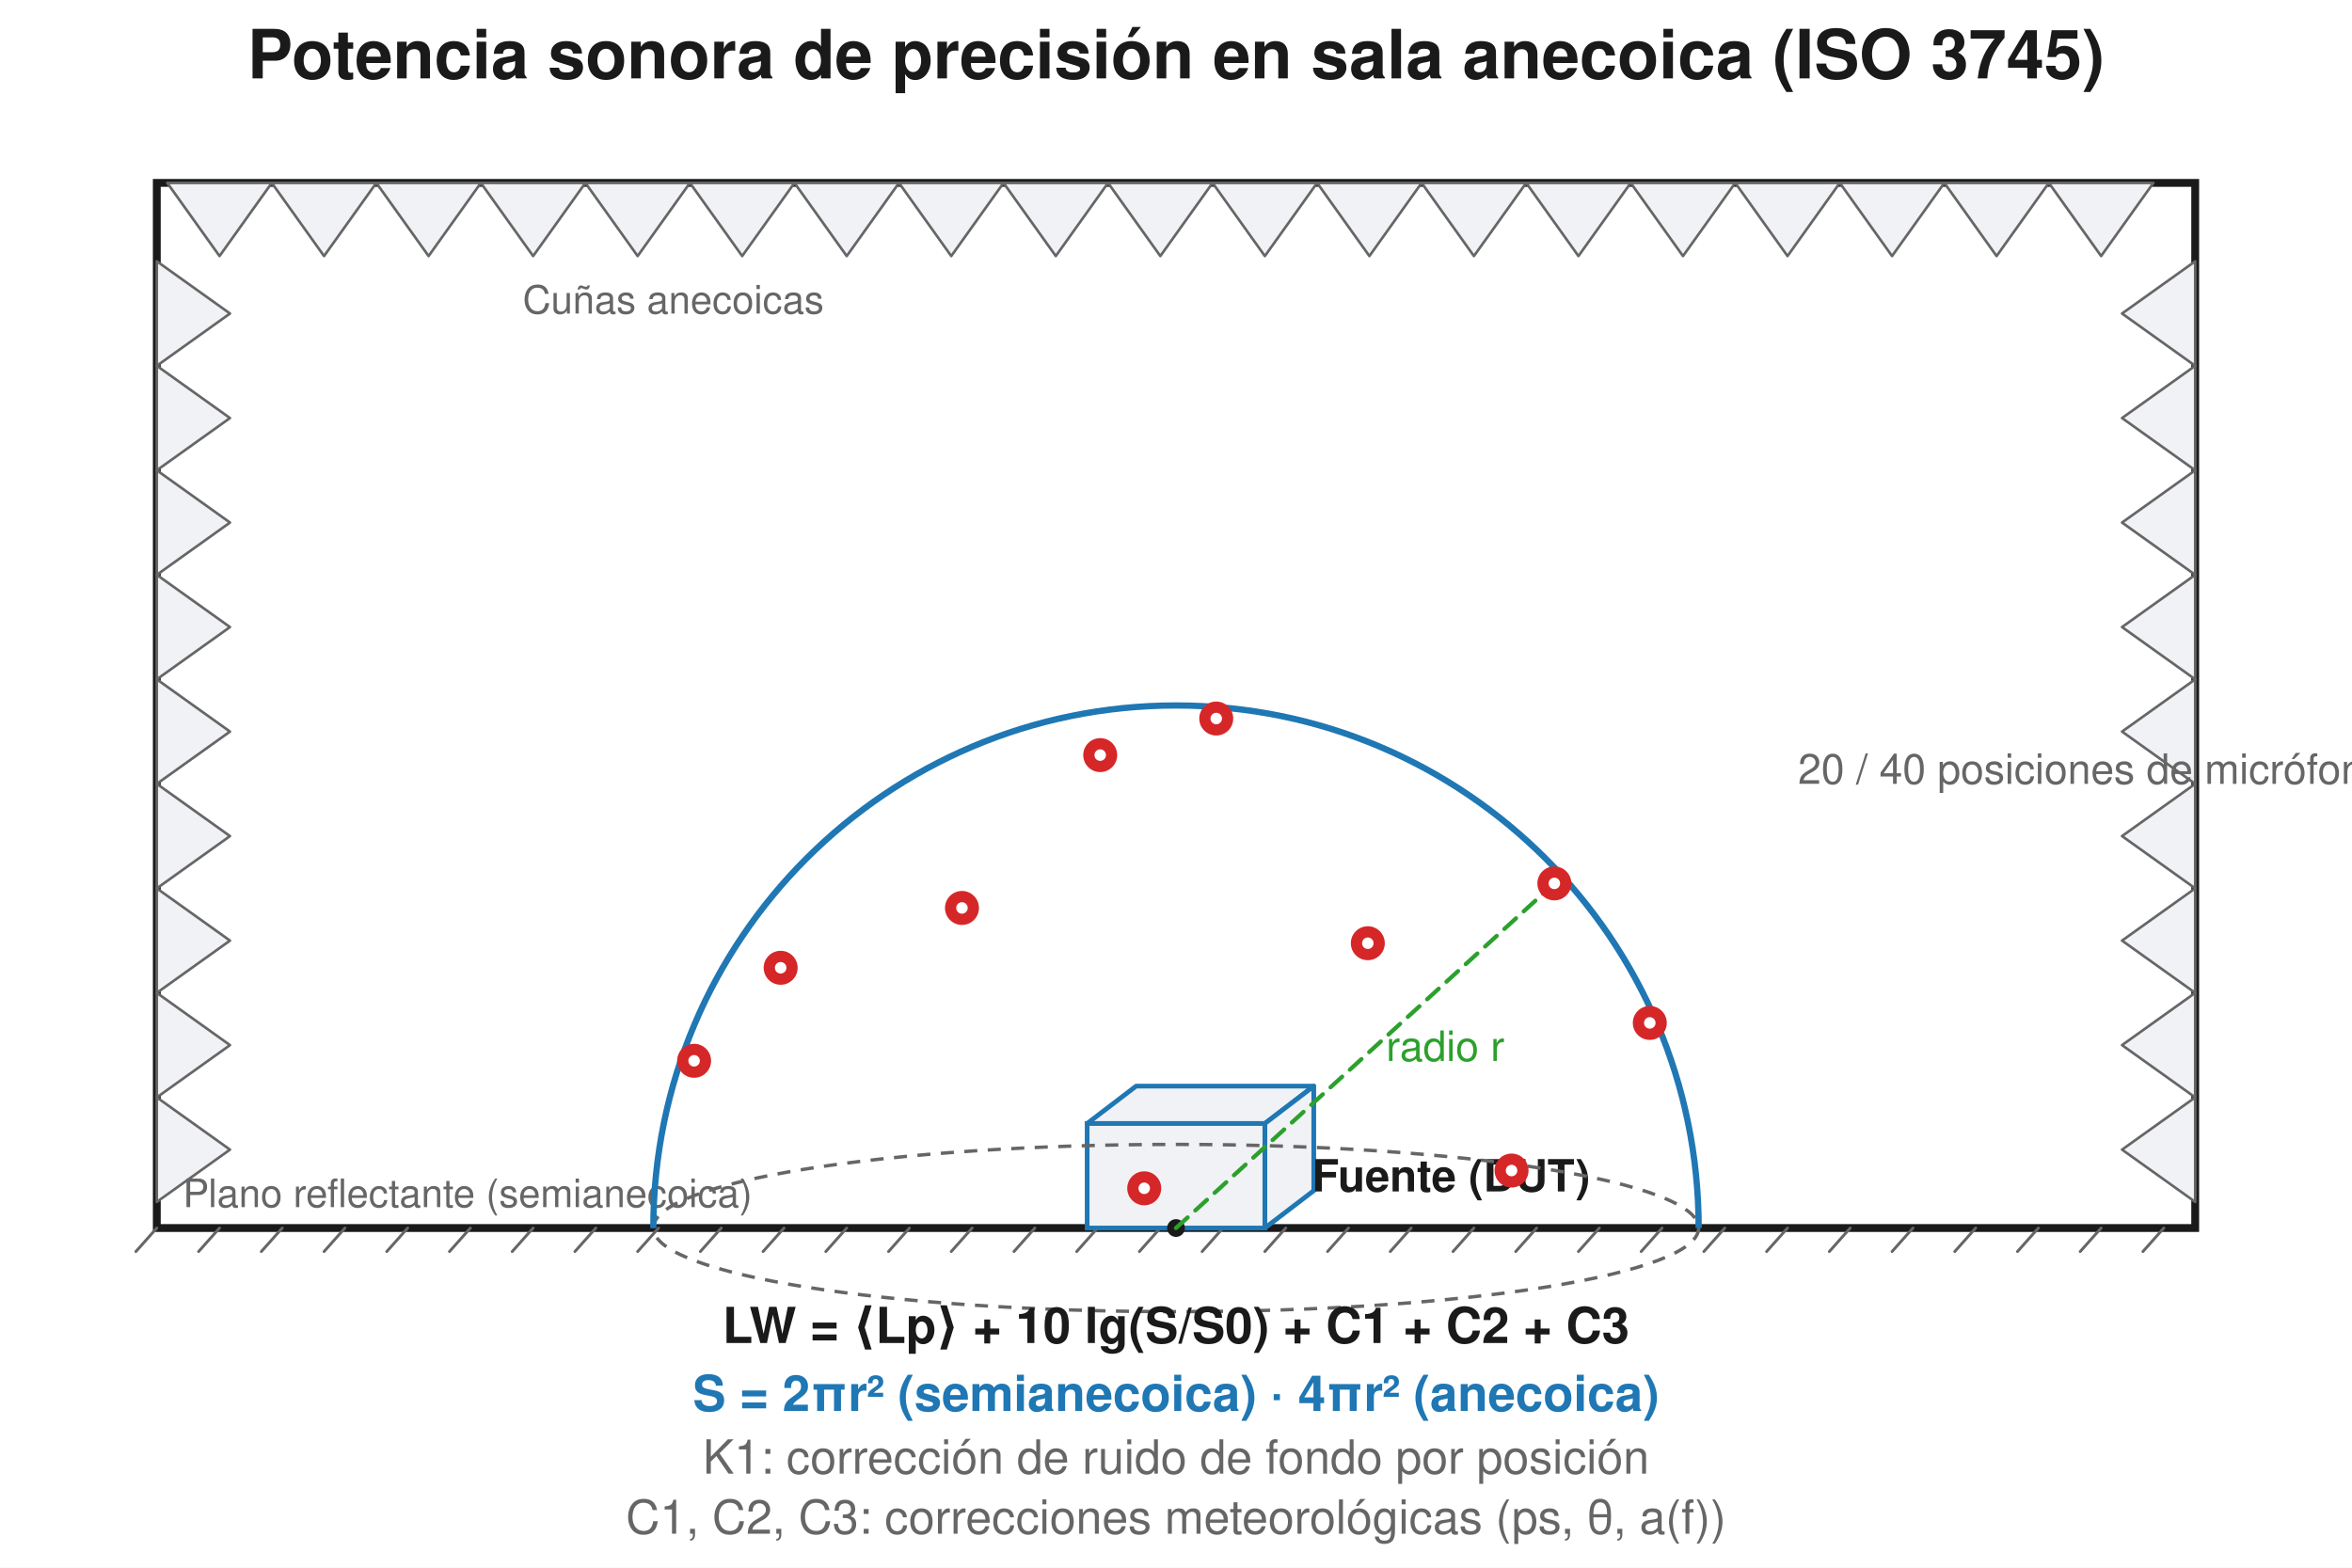
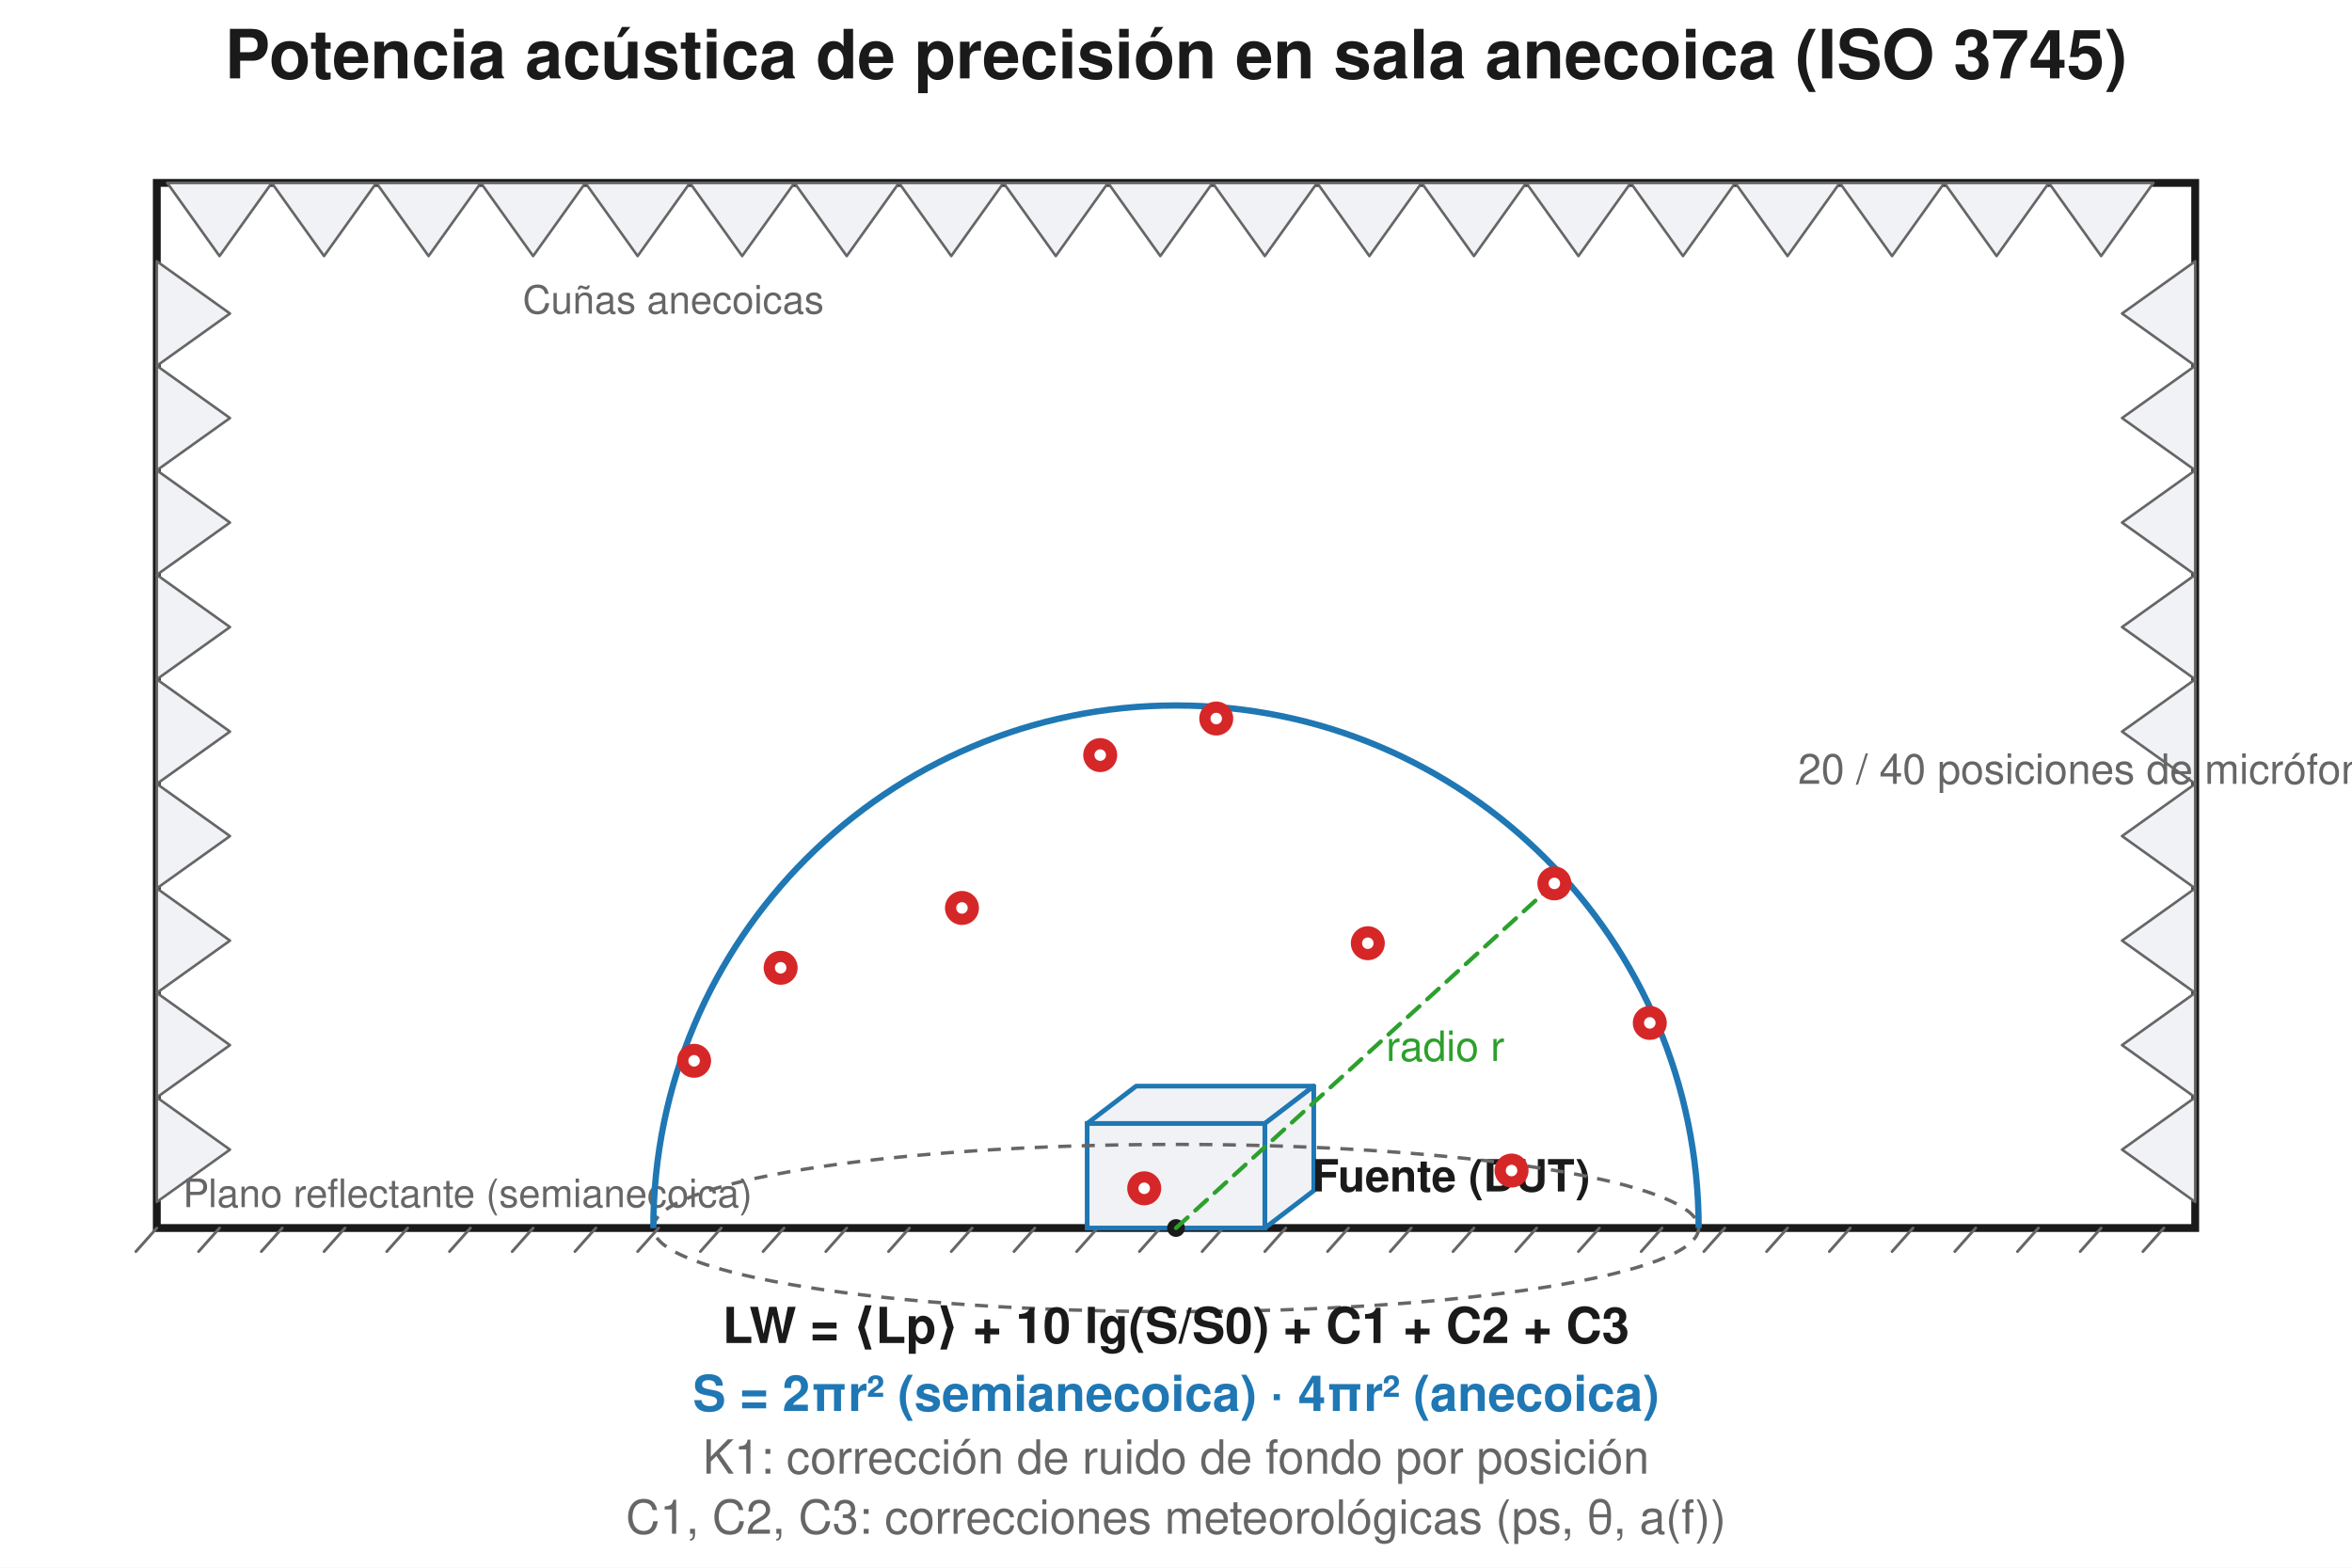
<svg xmlns="http://www.w3.org/2000/svg" width="900" height="600" viewBox="0 0 900 600">
  <rect width="900" height="600" fill="#ffffff" />
-   <text x="450.0" y="30" font-family="Segoe UI, Helvetica, Arial, sans-serif" font-size="26" font-weight="600" fill="#1a1a1a" text-anchor="middle">Potencia sonora de precisión en sala anecoica (ISO 3745)</text>
+   <text x="450.0" y="30" font-family="Segoe UI, Helvetica, Arial, sans-serif" font-size="26" font-weight="600" fill="#1a1a1a" text-anchor="middle">Potencia acústica de precisión en sala anecoica (ISO 3745)</text>
  <rect x="60.0" y="70.0" width="780.0" height="400.0" rx="0.0" fill="#ffffff" stroke="#1a1a1a" stroke-width="3" />
  <path d="M 64 70.0 L 104 70.0 L 84 98.0 Z" fill="#f0f2f5" stroke="#666666" stroke-width="1.0" stroke-linejoin="round" />
  <path d="M 104 70.0 L 144 70.0 L 124 98.0 Z" fill="#f0f2f5" stroke="#666666" stroke-width="1.0" stroke-linejoin="round" />
  <path d="M 144 70.0 L 184 70.0 L 164 98.0 Z" fill="#f0f2f5" stroke="#666666" stroke-width="1.0" stroke-linejoin="round" />
  <path d="M 184 70.0 L 224 70.0 L 204 98.0 Z" fill="#f0f2f5" stroke="#666666" stroke-width="1.0" stroke-linejoin="round" />
  <path d="M 224 70.0 L 264 70.0 L 244 98.0 Z" fill="#f0f2f5" stroke="#666666" stroke-width="1.0" stroke-linejoin="round" />
  <path d="M 264 70.0 L 304 70.0 L 284 98.0 Z" fill="#f0f2f5" stroke="#666666" stroke-width="1.0" stroke-linejoin="round" />
  <path d="M 304 70.0 L 344 70.0 L 324 98.0 Z" fill="#f0f2f5" stroke="#666666" stroke-width="1.0" stroke-linejoin="round" />
  <path d="M 344 70.0 L 384 70.0 L 364 98.0 Z" fill="#f0f2f5" stroke="#666666" stroke-width="1.0" stroke-linejoin="round" />
  <path d="M 384 70.0 L 424 70.0 L 404 98.0 Z" fill="#f0f2f5" stroke="#666666" stroke-width="1.0" stroke-linejoin="round" />
  <path d="M 424 70.0 L 464 70.0 L 444 98.0 Z" fill="#f0f2f5" stroke="#666666" stroke-width="1.0" stroke-linejoin="round" />
  <path d="M 464 70.0 L 504 70.0 L 484 98.0 Z" fill="#f0f2f5" stroke="#666666" stroke-width="1.0" stroke-linejoin="round" />
  <path d="M 504 70.0 L 544 70.0 L 524 98.0 Z" fill="#f0f2f5" stroke="#666666" stroke-width="1.0" stroke-linejoin="round" />
  <path d="M 544 70.0 L 584 70.0 L 564 98.0 Z" fill="#f0f2f5" stroke="#666666" stroke-width="1.0" stroke-linejoin="round" />
  <path d="M 584 70.0 L 624 70.0 L 604 98.0 Z" fill="#f0f2f5" stroke="#666666" stroke-width="1.0" stroke-linejoin="round" />
  <path d="M 624 70.0 L 664 70.0 L 644 98.0 Z" fill="#f0f2f5" stroke="#666666" stroke-width="1.0" stroke-linejoin="round" />
  <path d="M 664 70.0 L 704 70.0 L 684 98.0 Z" fill="#f0f2f5" stroke="#666666" stroke-width="1.0" stroke-linejoin="round" />
  <path d="M 704 70.0 L 744 70.0 L 724 98.0 Z" fill="#f0f2f5" stroke="#666666" stroke-width="1.0" stroke-linejoin="round" />
  <path d="M 744 70.0 L 784 70.0 L 764 98.0 Z" fill="#f0f2f5" stroke="#666666" stroke-width="1.0" stroke-linejoin="round" />
  <path d="M 784 70.0 L 824 70.0 L 804 98.0 Z" fill="#f0f2f5" stroke="#666666" stroke-width="1.0" stroke-linejoin="round" />
  <path d="M 60.0 100 L 60.0 140 L 88.0 120 Z" fill="#f0f2f5" stroke="#666666" stroke-width="1.0" stroke-linejoin="round" />
  <path d="M 840.0 100 L 840.0 140 L 812.0 120 Z" fill="#f0f2f5" stroke="#666666" stroke-width="1.0" stroke-linejoin="round" />
  <path d="M 60.0 140 L 60.0 180 L 88.0 160 Z" fill="#f0f2f5" stroke="#666666" stroke-width="1.0" stroke-linejoin="round" />
  <path d="M 840.0 140 L 840.0 180 L 812.0 160 Z" fill="#f0f2f5" stroke="#666666" stroke-width="1.0" stroke-linejoin="round" />
  <path d="M 60.0 180 L 60.0 220 L 88.0 200 Z" fill="#f0f2f5" stroke="#666666" stroke-width="1.0" stroke-linejoin="round" />
  <path d="M 840.0 180 L 840.0 220 L 812.0 200 Z" fill="#f0f2f5" stroke="#666666" stroke-width="1.0" stroke-linejoin="round" />
  <path d="M 60.0 220 L 60.0 260 L 88.0 240 Z" fill="#f0f2f5" stroke="#666666" stroke-width="1.0" stroke-linejoin="round" />
  <path d="M 840.0 220 L 840.0 260 L 812.0 240 Z" fill="#f0f2f5" stroke="#666666" stroke-width="1.0" stroke-linejoin="round" />
  <path d="M 60.0 260 L 60.0 300 L 88.0 280 Z" fill="#f0f2f5" stroke="#666666" stroke-width="1.0" stroke-linejoin="round" />
  <path d="M 840.0 260 L 840.0 300 L 812.0 280 Z" fill="#f0f2f5" stroke="#666666" stroke-width="1.0" stroke-linejoin="round" />
  <path d="M 60.0 300 L 60.0 340 L 88.0 320 Z" fill="#f0f2f5" stroke="#666666" stroke-width="1.0" stroke-linejoin="round" />
  <path d="M 840.0 300 L 840.0 340 L 812.0 320 Z" fill="#f0f2f5" stroke="#666666" stroke-width="1.0" stroke-linejoin="round" />
  <path d="M 60.0 340 L 60.0 380 L 88.0 360 Z" fill="#f0f2f5" stroke="#666666" stroke-width="1.0" stroke-linejoin="round" />
  <path d="M 840.0 340 L 840.0 380 L 812.0 360 Z" fill="#f0f2f5" stroke="#666666" stroke-width="1.0" stroke-linejoin="round" />
  <path d="M 60.0 380 L 60.0 420 L 88.0 400 Z" fill="#f0f2f5" stroke="#666666" stroke-width="1.0" stroke-linejoin="round" />
  <path d="M 840.0 380 L 840.0 420 L 812.0 400 Z" fill="#f0f2f5" stroke="#666666" stroke-width="1.0" stroke-linejoin="round" />
  <path d="M 60.0 420 L 60.0 460 L 88.0 440 Z" fill="#f0f2f5" stroke="#666666" stroke-width="1.0" stroke-linejoin="round" />
  <path d="M 840.0 420 L 840.0 460 L 812.0 440 Z" fill="#f0f2f5" stroke="#666666" stroke-width="1.0" stroke-linejoin="round" />
  <text x="200" y="120" font-family="Segoe UI, Helvetica, Arial, sans-serif" font-size="15" fill="#666666" text-anchor="start">Cuñas anecoicas</text>
  <line x1="60.0" y1="470.0" x2="840.0" y2="470.0" stroke="#1a1a1a" stroke-width="2.2" stroke-linecap="round" />
  <line x1="60.0" y1="470.0" x2="52.0" y2="479.0" stroke="#666666" stroke-width="1.1" stroke-linecap="round" />
  <line x1="84.0" y1="470.0" x2="76.0" y2="479.0" stroke="#666666" stroke-width="1.1" stroke-linecap="round" />
  <line x1="108.0" y1="470.0" x2="100.0" y2="479.0" stroke="#666666" stroke-width="1.1" stroke-linecap="round" />
  <line x1="132.0" y1="470.0" x2="124.0" y2="479.0" stroke="#666666" stroke-width="1.1" stroke-linecap="round" />
  <line x1="156.0" y1="470.0" x2="148.0" y2="479.0" stroke="#666666" stroke-width="1.1" stroke-linecap="round" />
  <line x1="180.0" y1="470.0" x2="172.0" y2="479.0" stroke="#666666" stroke-width="1.1" stroke-linecap="round" />
  <line x1="204.0" y1="470.0" x2="196.0" y2="479.0" stroke="#666666" stroke-width="1.1" stroke-linecap="round" />
  <line x1="228.0" y1="470.0" x2="220.0" y2="479.0" stroke="#666666" stroke-width="1.1" stroke-linecap="round" />
  <line x1="252.0" y1="470.0" x2="244.0" y2="479.0" stroke="#666666" stroke-width="1.1" stroke-linecap="round" />
  <line x1="276.0" y1="470.0" x2="268.0" y2="479.0" stroke="#666666" stroke-width="1.1" stroke-linecap="round" />
  <line x1="300.0" y1="470.0" x2="292.0" y2="479.0" stroke="#666666" stroke-width="1.1" stroke-linecap="round" />
  <line x1="324.0" y1="470.0" x2="316.0" y2="479.0" stroke="#666666" stroke-width="1.1" stroke-linecap="round" />
  <line x1="348.0" y1="470.0" x2="340.0" y2="479.0" stroke="#666666" stroke-width="1.1" stroke-linecap="round" />
  <line x1="372.0" y1="470.0" x2="364.0" y2="479.0" stroke="#666666" stroke-width="1.1" stroke-linecap="round" />
  <line x1="396.0" y1="470.0" x2="388.0" y2="479.0" stroke="#666666" stroke-width="1.1" stroke-linecap="round" />
  <line x1="420.0" y1="470.0" x2="412.0" y2="479.0" stroke="#666666" stroke-width="1.1" stroke-linecap="round" />
  <line x1="444.0" y1="470.0" x2="436.0" y2="479.0" stroke="#666666" stroke-width="1.1" stroke-linecap="round" />
  <line x1="468.0" y1="470.0" x2="460.0" y2="479.0" stroke="#666666" stroke-width="1.1" stroke-linecap="round" />
  <line x1="492.0" y1="470.0" x2="484.0" y2="479.0" stroke="#666666" stroke-width="1.1" stroke-linecap="round" />
  <line x1="516.0" y1="470.0" x2="508.0" y2="479.0" stroke="#666666" stroke-width="1.1" stroke-linecap="round" />
  <line x1="540.0" y1="470.0" x2="532.0" y2="479.0" stroke="#666666" stroke-width="1.1" stroke-linecap="round" />
  <line x1="564.0" y1="470.0" x2="556.0" y2="479.0" stroke="#666666" stroke-width="1.1" stroke-linecap="round" />
  <line x1="588.0" y1="470.0" x2="580.0" y2="479.0" stroke="#666666" stroke-width="1.1" stroke-linecap="round" />
  <line x1="612.0" y1="470.0" x2="604.0" y2="479.0" stroke="#666666" stroke-width="1.1" stroke-linecap="round" />
  <line x1="636.0" y1="470.0" x2="628.0" y2="479.0" stroke="#666666" stroke-width="1.1" stroke-linecap="round" />
  <line x1="660.0" y1="470.0" x2="652.0" y2="479.0" stroke="#666666" stroke-width="1.1" stroke-linecap="round" />
  <line x1="684.0" y1="470.0" x2="676.0" y2="479.0" stroke="#666666" stroke-width="1.1" stroke-linecap="round" />
  <line x1="708.0" y1="470.0" x2="700.0" y2="479.0" stroke="#666666" stroke-width="1.1" stroke-linecap="round" />
  <line x1="732.0" y1="470.0" x2="724.0" y2="479.0" stroke="#666666" stroke-width="1.1" stroke-linecap="round" />
  <line x1="756.0" y1="470.0" x2="748.0" y2="479.0" stroke="#666666" stroke-width="1.1" stroke-linecap="round" />
  <line x1="780.0" y1="470.0" x2="772.0" y2="479.0" stroke="#666666" stroke-width="1.1" stroke-linecap="round" />
  <line x1="804.0" y1="470.0" x2="796.0" y2="479.0" stroke="#666666" stroke-width="1.1" stroke-linecap="round" />
  <line x1="828.0" y1="470.0" x2="820.0" y2="479.0" stroke="#666666" stroke-width="1.1" stroke-linecap="round" />
  <text x="70" y="462.0" font-family="Segoe UI, Helvetica, Arial, sans-serif" font-size="15" fill="#666666" text-anchor="start">Plano reflectante (semianecoica)</text>
  <path d="M 416.0 430.0 L 484.0 430.0 L 502.72 415.7 L 434.72 415.7 Z" fill="#f0f2f5" stroke="#1f77b4" stroke-width="1.8" stroke-linejoin="round" />
  <path d="M 484.0 430.0 L 484.0 470.0 L 502.72 455.7 L 502.72 415.7 Z" fill="#f0f2f5" stroke="#1f77b4" stroke-width="1.8" stroke-linejoin="round" />
  <rect x="416.0" y="430.0" width="68" height="40" rx="0.0" fill="#f0f2f5" stroke="#1f77b4" stroke-width="1.8" />
  <circle cx="450.0" cy="470.0" r="3.4" fill="#1a1a1a" stroke="none" stroke-width="1.5" />
  <text x="502.0" y="456.0" font-family="Segoe UI, Helvetica, Arial, sans-serif" font-size="17" fill="#1a1a1a" text-anchor="start" font-weight="600">Fuente (DUT)</text>
  <ellipse cx="450.0" cy="470.0" rx="200.0" ry="32.0" fill="none" stroke="#666666" stroke-width="1.3" stroke-dasharray="5,4" />
  <path d="M 250.0 470.0 A 200.0 200.0 0 0 1 650.0 470.0" fill="none" stroke="#1f77b4" stroke-width="2.4" stroke-linejoin="round" />
  <line x1="450.0" y1="470.0" x2="594.78" y2="338.1" stroke="#2ca02c" stroke-width="1.6" stroke-dasharray="6,4" stroke-linecap="round" />
  <text x="530.39" y="406.05" font-family="Segoe UI, Helvetica, Arial, sans-serif" font-size="16" fill="#2ca02c" text-anchor="start">radio r</text>
  <circle cx="437.84" cy="454.8" r="6.5" fill="#d62728" stroke="none" stroke-width="1.5" />
  <circle cx="437.84" cy="454.8" r="2.2" fill="#ffffff" stroke="none" stroke-width="1.5" />
  <circle cx="578.4" cy="448.0" r="6.5" fill="#d62728" stroke="none" stroke-width="1.5" />
  <circle cx="578.4" cy="448.0" r="2.2" fill="#ffffff" stroke="none" stroke-width="1.5" />
  <circle cx="631.3" cy="391.5" r="6.5" fill="#d62728" stroke="none" stroke-width="1.5" />
  <circle cx="631.3" cy="391.5" r="2.2" fill="#ffffff" stroke="none" stroke-width="1.5" />
  <circle cx="523.4" cy="361.0" r="6.5" fill="#d62728" stroke="none" stroke-width="1.5" />
  <circle cx="523.4" cy="361.0" r="2.2" fill="#ffffff" stroke="none" stroke-width="1.5" />
  <circle cx="298.72" cy="370.4" r="6.5" fill="#d62728" stroke="none" stroke-width="1.5" />
  <circle cx="298.72" cy="370.4" r="2.2" fill="#ffffff" stroke="none" stroke-width="1.5" />
  <circle cx="265.6" cy="406.0" r="6.5" fill="#d62728" stroke="none" stroke-width="1.5" />
  <circle cx="265.6" cy="406.0" r="2.2" fill="#ffffff" stroke="none" stroke-width="1.5" />
  <circle cx="368.1" cy="347.5" r="6.5" fill="#d62728" stroke="none" stroke-width="1.5" />
  <circle cx="368.1" cy="347.5" r="2.2" fill="#ffffff" stroke="none" stroke-width="1.5" />
  <circle cx="594.78" cy="338.1" r="6.5" fill="#d62728" stroke="none" stroke-width="1.5" />
  <circle cx="594.78" cy="338.1" r="2.2" fill="#ffffff" stroke="none" stroke-width="1.5" />
  <circle cx="421.0" cy="289.0" r="6.5" fill="#d62728" stroke="none" stroke-width="1.5" />
  <circle cx="421.0" cy="289.0" r="2.2" fill="#ffffff" stroke="none" stroke-width="1.5" />
  <circle cx="465.4" cy="275.0" r="6.5" fill="#d62728" stroke="none" stroke-width="1.5" />
  <circle cx="465.4" cy="275.0" r="2.2" fill="#ffffff" stroke="none" stroke-width="1.5" />
  <text x="688" y="300" font-family="Segoe UI, Helvetica, Arial, sans-serif" font-size="16" fill="#666666" text-anchor="start">20 / 40 posiciones de micrófono</text>
  <text x="450" y="514" font-family="Segoe UI, Helvetica, Arial, sans-serif" font-size="19" fill="#1a1a1a" text-anchor="middle" font-weight="600">LW = ⟨Lp⟩ + 10 lg(S/S0) + C1 + C2 + C3</text>
  <text x="450" y="540" font-family="Segoe UI, Helvetica, Arial, sans-serif" font-size="19" fill="#1f77b4" text-anchor="middle" font-weight="600">S = 2πr² (semianecoica) · 4πr² (anecoica)</text>
  <text x="450" y="564" font-family="Segoe UI, Helvetica, Arial, sans-serif" font-size="18" fill="#666666" text-anchor="middle">K1: corrección de ruido de fondo por posición</text>
  <text x="450" y="587" font-family="Segoe UI, Helvetica, Arial, sans-serif" font-size="18" fill="#666666" text-anchor="middle">C1, C2, C3: correcciones meteorológicas (ps, θ, a(f))</text>
</svg>
